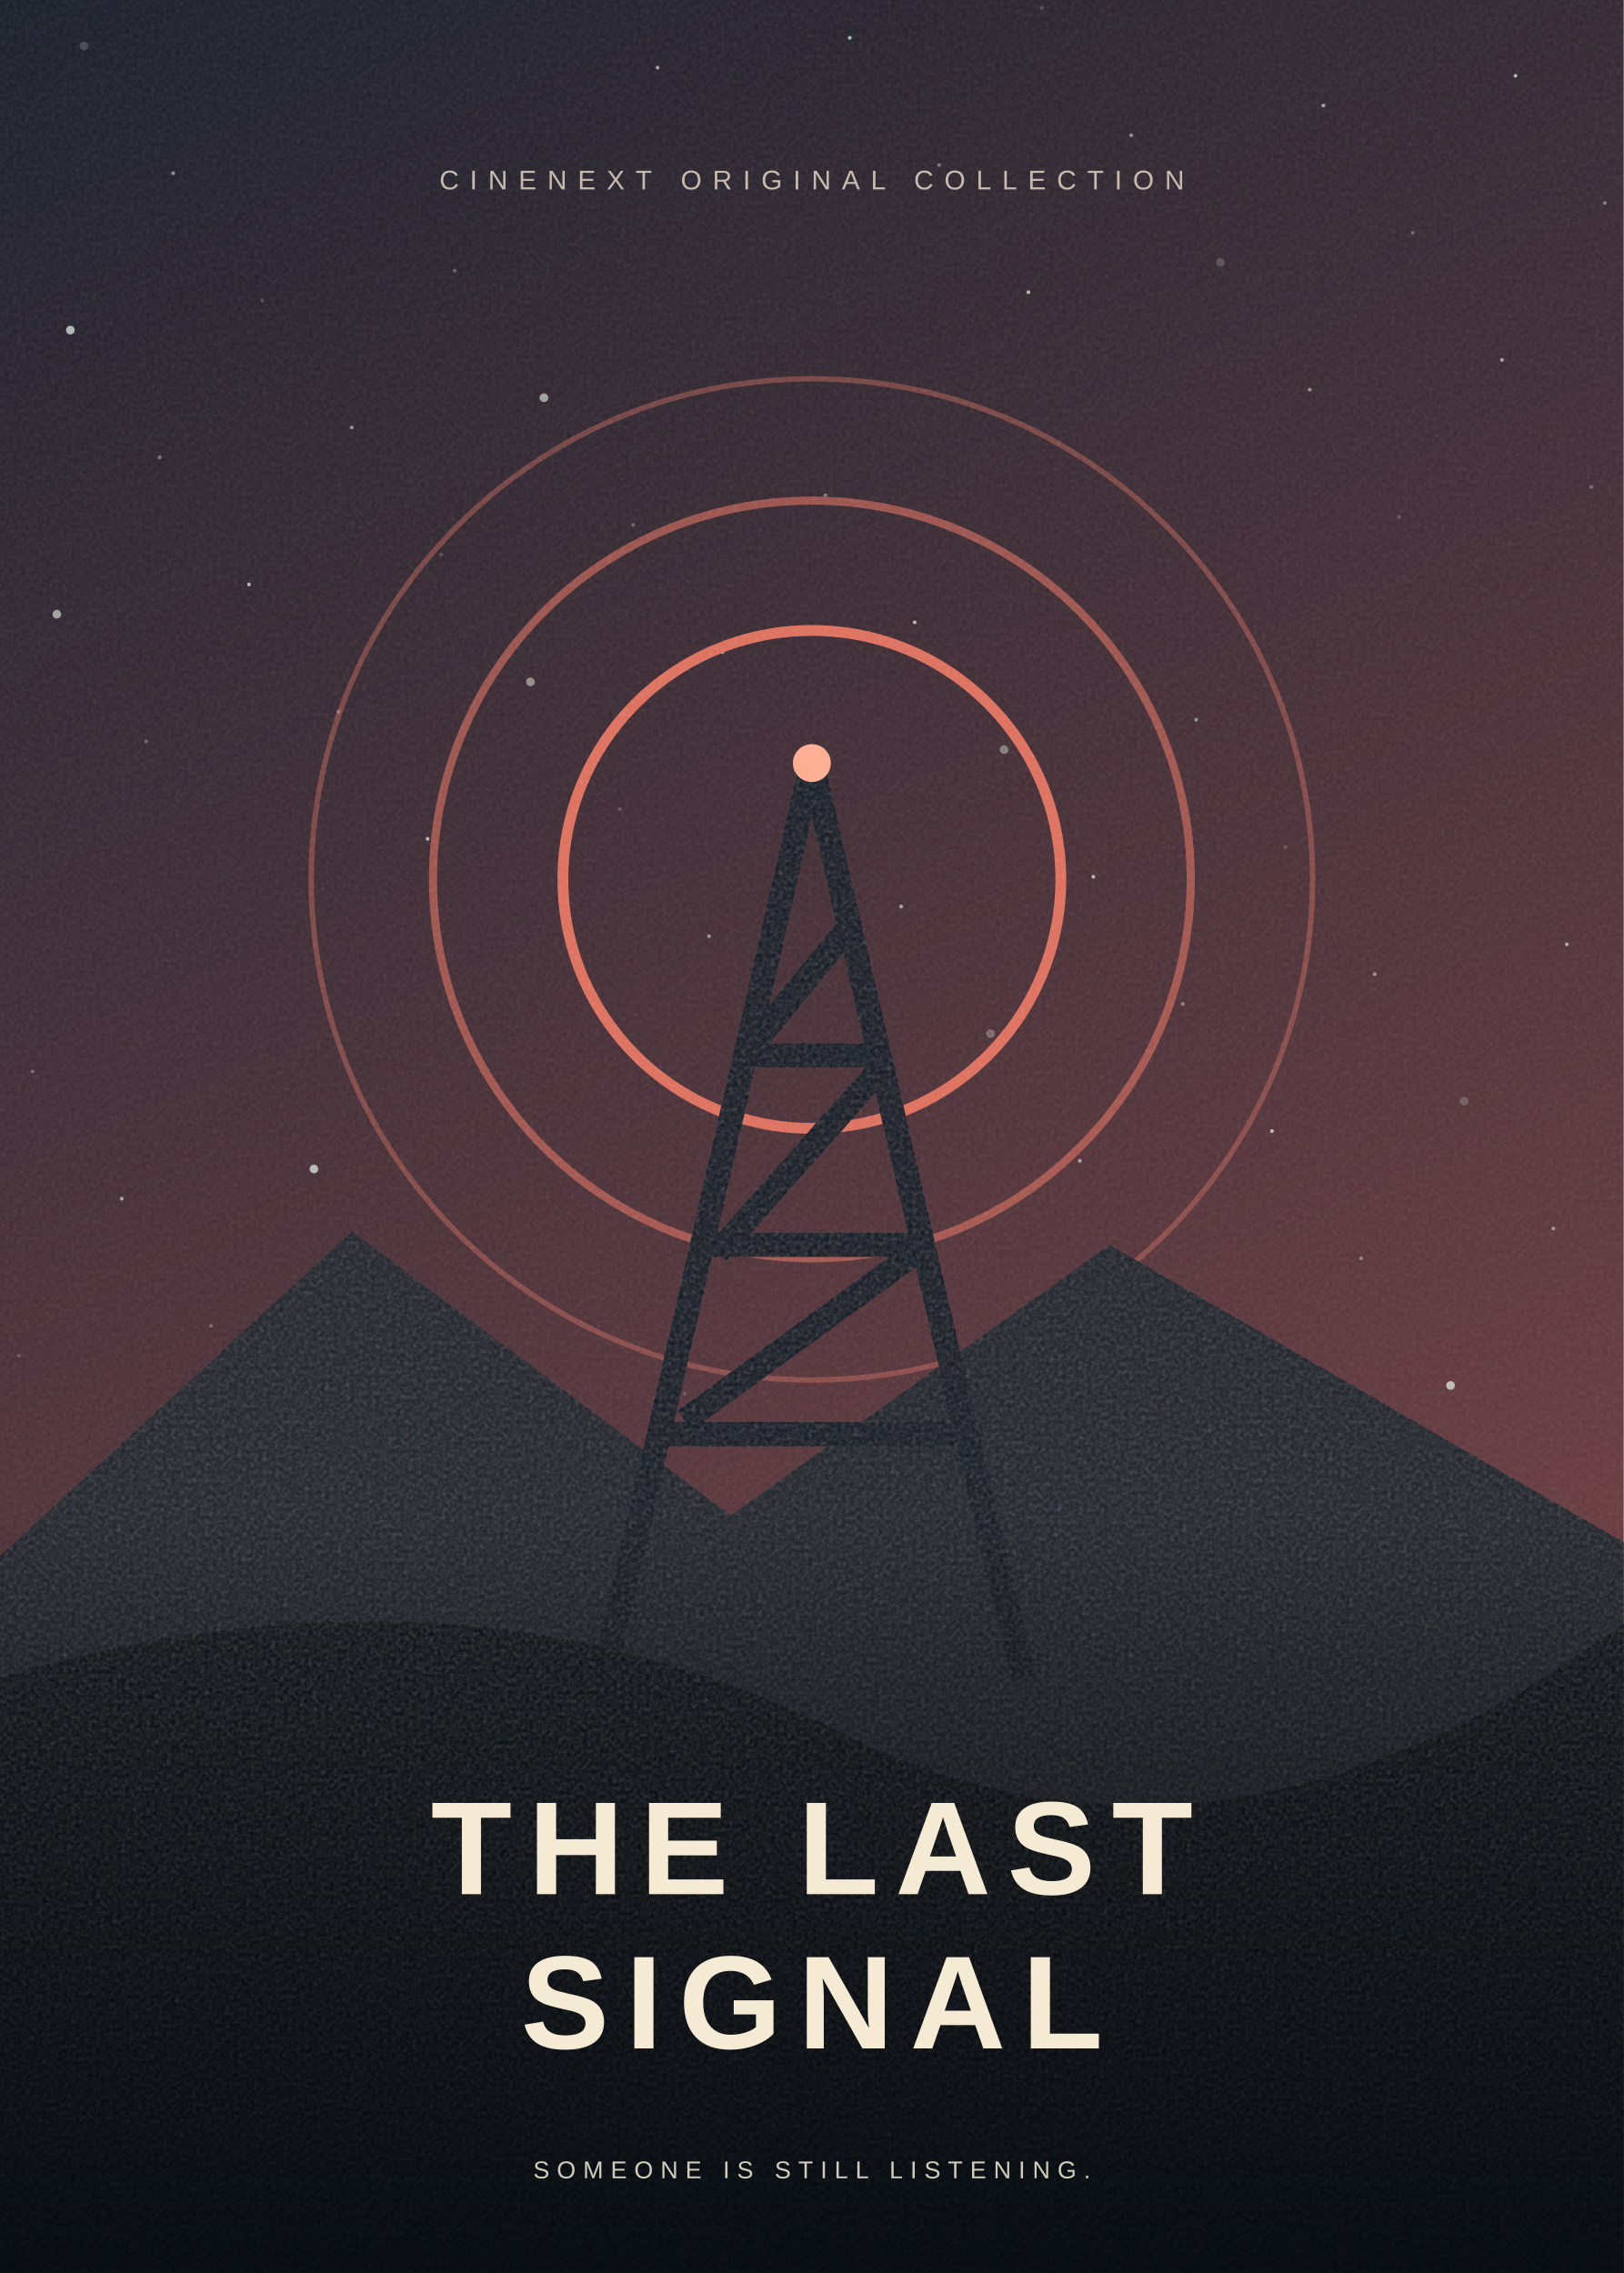
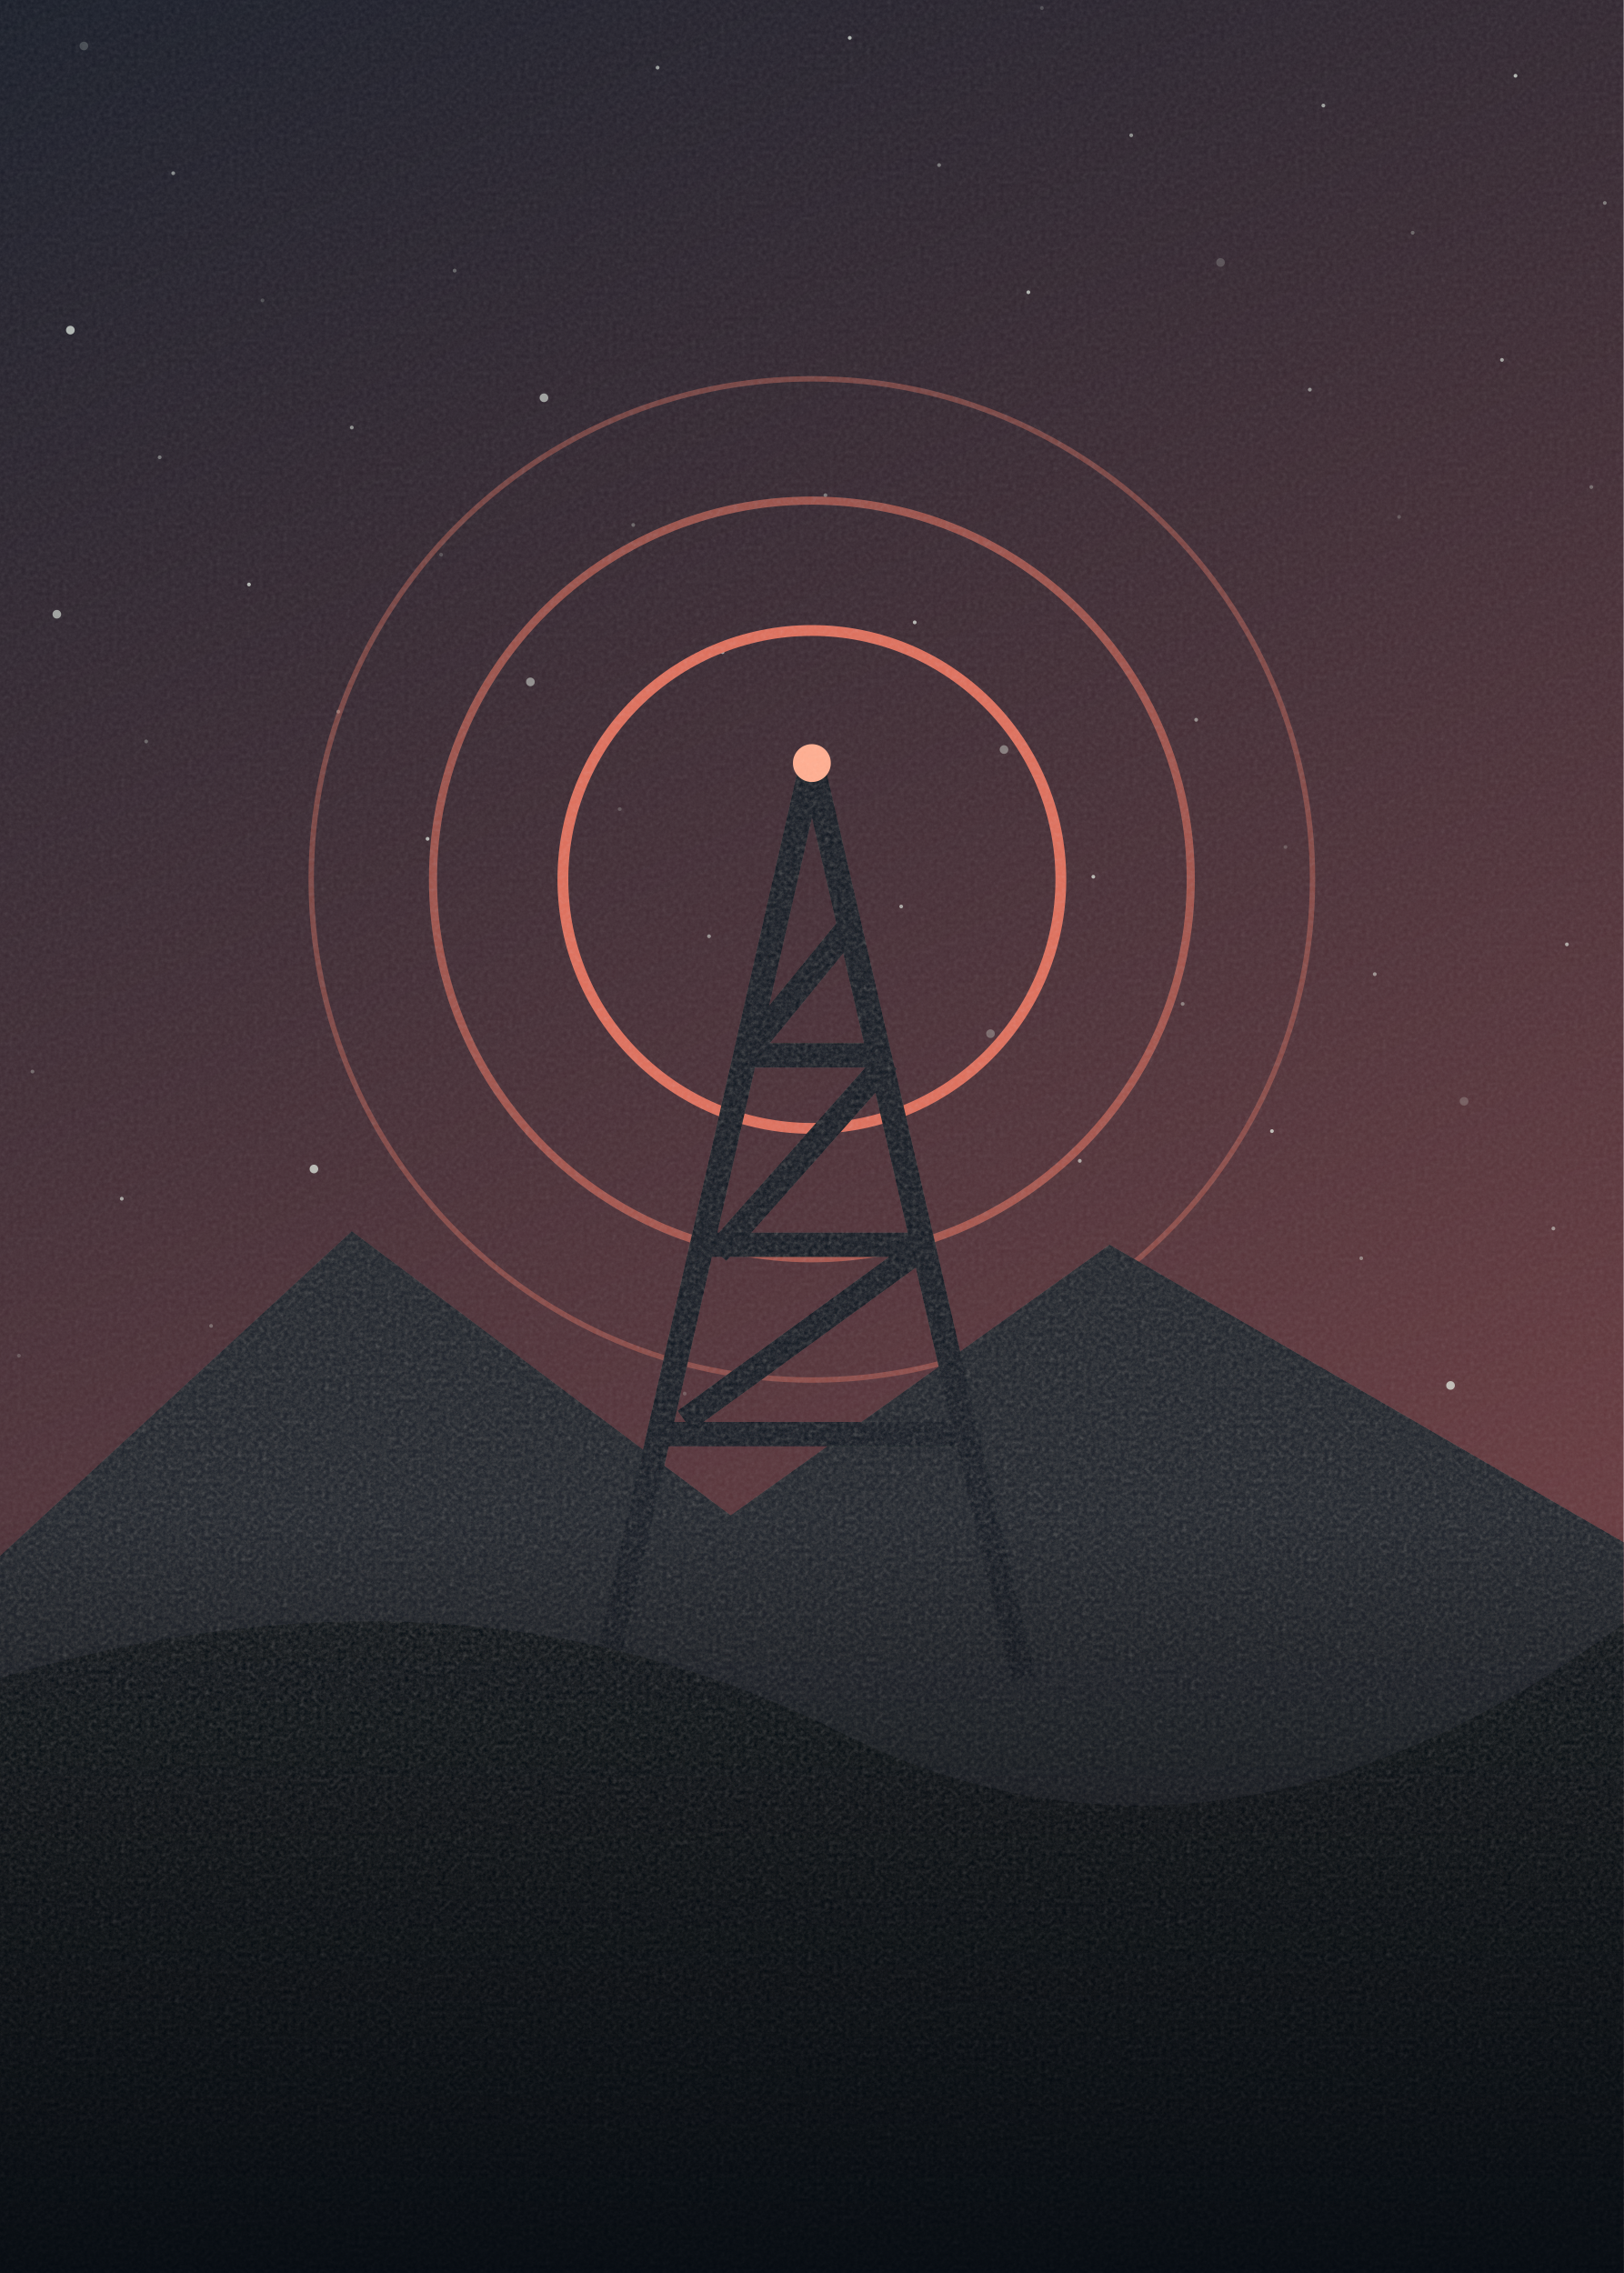
- <svg xmlns="http://www.w3.org/2000/svg" viewBox="0 0 600 840" role="img" aria-label="THE LAST SIGNAL — original CineNext illustration">
+ <svg xmlns="http://www.w3.org/2000/svg" viewBox="0 0 600 840" role="img" aria-label="A radio tower in a mountain landscape">
  <defs>
    <linearGradient id="sky" x2=".3" y2="1">
      <stop stop-color="#171c28" />
      <stop offset="1" stop-color="#713d41" />
    </linearGradient>
    <linearGradient id="fade" x2="0" y2="1">
      <stop stop-color="#000" stop-opacity="0" />
      <stop offset="1" stop-color="#050a10" stop-opacity=".85" />
    </linearGradient>
    <radialGradient id="glow">
      <stop stop-color="#f4eccb" stop-opacity=".7" />
      <stop offset="1" stop-color="#f4eccb" stop-opacity="0" />
    </radialGradient>
    <filter id="grain">
      <feTurbulence type="fractalNoise" baseFrequency=".65" numOctaves="3" stitchTiles="stitch" />
      <feColorMatrix type="saturate" values="0" />
      <feComponentTransfer>
        <feFuncA type="linear" slope=".13" />
      </feComponentTransfer>
      <feBlend in="SourceGraphic" mode="soft-light" />
    </filter>
  </defs>
  <rect width="600" height="840" fill="url(#sky)" />
  <g filter="url(#grain)">
    <circle cx="31" cy="17" r="1.6" fill="#e9f4e9" opacity="0.2" />
    <circle cx="168" cy="100" r="0.7" fill="#e9f4e9" opacity="0.3" />
    <circle cx="305" cy="183" r="0.7" fill="#e9f4e9" opacity="0.4" />
    <circle cx="442" cy="266" r="0.7" fill="#e9f4e9" opacity="0.5" />
    <circle cx="579" cy="349" r="0.7" fill="#e9f4e9" opacity="0.6" />
    <circle cx="116" cy="432" r="1.6" fill="#e9f4e9" opacity="0.7" />
    <circle cx="253" cy="515" r="0.7" fill="#e9f4e9" opacity="0.2" />
    <circle cx="390" cy="598" r="0.7" fill="#e9f4e9" opacity="0.3" />
    <circle cx="527" cy="681" r="0.7" fill="#e9f4e9" opacity="0.4" />
    <circle cx="64" cy="64" r="0.7" fill="#e9f4e9" opacity="0.5" />
    <circle cx="201" cy="147" r="1.6" fill="#e9f4e9" opacity="0.6" />
    <circle cx="338" cy="230" r="0.7" fill="#e9f4e9" opacity="0.7" />
    <circle cx="475" cy="313" r="0.7" fill="#e9f4e9" opacity="0.2" />
    <circle cx="12" cy="396" r="0.7" fill="#e9f4e9" opacity="0.3" />
    <circle cx="149" cy="479" r="0.7" fill="#e9f4e9" opacity="0.4" />
    <circle cx="286" cy="562" r="1.6" fill="#e9f4e9" opacity="0.5" />
    <circle cx="423" cy="645" r="0.7" fill="#e9f4e9" opacity="0.6" />
    <circle cx="560" cy="28" r="0.7" fill="#e9f4e9" opacity="0.7" />
    <circle cx="97" cy="111" r="0.7" fill="#e9f4e9" opacity="0.2" />
    <circle cx="234" cy="194" r="0.7" fill="#e9f4e9" opacity="0.3" />
    <circle cx="371" cy="277" r="1.6" fill="#e9f4e9" opacity="0.4" />
    <circle cx="508" cy="360" r="0.7" fill="#e9f4e9" opacity="0.5" />
    <circle cx="45" cy="443" r="0.7" fill="#e9f4e9" opacity="0.6" />
    <circle cx="182" cy="526" r="0.7" fill="#e9f4e9" opacity="0.7" />
    <circle cx="319" cy="609" r="0.7" fill="#e9f4e9" opacity="0.2" />
    <circle cx="456" cy="692" r="1.6" fill="#e9f4e9" opacity="0.3" />
    <circle cx="593" cy="75" r="0.7" fill="#e9f4e9" opacity="0.4" />
    <circle cx="130" cy="158" r="0.7" fill="#e9f4e9" opacity="0.5" />
    <circle cx="267" cy="241" r="0.7" fill="#e9f4e9" opacity="0.6" />
    <circle cx="404" cy="324" r="0.7" fill="#e9f4e9" opacity="0.7" />
    <circle cx="541" cy="407" r="1.6" fill="#e9f4e9" opacity="0.2" />
    <circle cx="78" cy="490" r="0.7" fill="#e9f4e9" opacity="0.3" />
    <circle cx="215" cy="573" r="0.7" fill="#e9f4e9" opacity="0.4" />
    <circle cx="352" cy="656" r="0.7" fill="#e9f4e9" opacity="0.5" />
    <circle cx="489" cy="39" r="0.7" fill="#e9f4e9" opacity="0.6" />
    <circle cx="26" cy="122" r="1.6" fill="#e9f4e9" opacity="0.7" />
    <circle cx="163" cy="205" r="0.7" fill="#e9f4e9" opacity="0.2" />
    <circle cx="300" cy="288" r="0.7" fill="#e9f4e9" opacity="0.3" />
    <circle cx="437" cy="371" r="0.7" fill="#e9f4e9" opacity="0.4" />
    <circle cx="574" cy="454" r="0.7" fill="#e9f4e9" opacity="0.5" />
    <circle cx="111" cy="537" r="1.6" fill="#e9f4e9" opacity="0.6" />
    <circle cx="248" cy="620" r="0.7" fill="#e9f4e9" opacity="0.7" />
    <circle cx="385" cy="3" r="0.7" fill="#e9f4e9" opacity="0.2" />
    <circle cx="522" cy="86" r="0.7" fill="#e9f4e9" opacity="0.3" />
    <circle cx="59" cy="169" r="0.7" fill="#e9f4e9" opacity="0.4" />
    <circle cx="196" cy="252" r="1.6" fill="#e9f4e9" opacity="0.5" />
    <circle cx="333" cy="335" r="0.7" fill="#e9f4e9" opacity="0.6" />
    <circle cx="470" cy="418" r="0.7" fill="#e9f4e9" opacity="0.7" />
    <circle cx="7" cy="501" r="0.7" fill="#e9f4e9" opacity="0.2" />
    <circle cx="144" cy="584" r="0.7" fill="#e9f4e9" opacity="0.3" />
    <circle cx="281" cy="667" r="1.6" fill="#e9f4e9" opacity="0.4" />
    <circle cx="418" cy="50" r="0.7" fill="#e9f4e9" opacity="0.5" />
    <circle cx="555" cy="133" r="0.7" fill="#e9f4e9" opacity="0.6" />
    <circle cx="92" cy="216" r="0.7" fill="#e9f4e9" opacity="0.7" />
    <circle cx="229" cy="299" r="0.7" fill="#e9f4e9" opacity="0.2" />
    <circle cx="366" cy="382" r="1.6" fill="#e9f4e9" opacity="0.3" />
    <circle cx="503" cy="465" r="0.7" fill="#e9f4e9" opacity="0.4" />
    <circle cx="40" cy="548" r="0.7" fill="#e9f4e9" opacity="0.5" />
    <circle cx="177" cy="631" r="0.7" fill="#e9f4e9" opacity="0.6" />
    <circle cx="314" cy="14" r="0.7" fill="#e9f4e9" opacity="0.7" />
    <circle cx="451" cy="97" r="1.6" fill="#e9f4e9" opacity="0.2" />
    <circle cx="588" cy="180" r="0.7" fill="#e9f4e9" opacity="0.3" />
    <circle cx="125" cy="263" r="0.7" fill="#e9f4e9" opacity="0.4" />
    <circle cx="262" cy="346" r="0.7" fill="#e9f4e9" opacity="0.5" />
    <circle cx="399" cy="429" r="0.7" fill="#e9f4e9" opacity="0.6" />
    <circle cx="536" cy="512" r="1.6" fill="#e9f4e9" opacity="0.7" />
    <circle cx="73" cy="595" r="0.7" fill="#e9f4e9" opacity="0.2" />
    <circle cx="210" cy="678" r="0.7" fill="#e9f4e9" opacity="0.3" />
    <circle cx="347" cy="61" r="0.7" fill="#e9f4e9" opacity="0.4" />
    <circle cx="484" cy="144" r="0.7" fill="#e9f4e9" opacity="0.5" />
    <circle cx="21" cy="227" r="1.6" fill="#e9f4e9" opacity="0.6" />
    <circle cx="158" cy="310" r="0.7" fill="#e9f4e9" opacity="0.7" />
    <circle cx="295" cy="393" r="0.7" fill="#e9f4e9" opacity="0.2" />
    <circle cx="432" cy="476" r="0.7" fill="#e9f4e9" opacity="0.3" />
    <circle cx="569" cy="559" r="0.7" fill="#e9f4e9" opacity="0.4" />
    <circle cx="106" cy="642" r="1.6" fill="#e9f4e9" opacity="0.5" />
    <circle cx="243" cy="25" r="0.7" fill="#e9f4e9" opacity="0.6" />
    <circle cx="380" cy="108" r="0.7" fill="#e9f4e9" opacity="0.7" />
    <circle cx="517" cy="191" r="0.7" fill="#e9f4e9" opacity="0.2" />
    <circle cx="54" cy="274" r="0.7" fill="#e9f4e9" opacity="0.3" />
    <circle cx="300" cy="325" r="185" fill="none" stroke="#df725f" stroke-width="2" opacity=".4" />
    <circle cx="300" cy="325" r="140" fill="none" stroke="#df725f" stroke-width="3" opacity=".6" />
    <circle cx="300" cy="325" r="92" fill="none" stroke="#df725f" stroke-width="4" />
    <path d="M0 575L130 455 270 560 410 460 600 570V840H0Z" fill="#20252e" />
    <path d="M223 620L300 282 378 620M260 460H341M244 530H358M275 390H327M253 525L341 461M265 463L328 392M275 390L315 341" fill="none" stroke="#181f26" stroke-width="9" />
    <circle cx="300" cy="282" r="7" fill="#ffaf92" />
    <path d="M0 620Q170 570 310 640T600 600V840H0Z" fill="#10181e" />
  </g>
  <rect y="560" width="600" height="280" fill="url(#fade)" />
-   <text x="300" y="70" text-anchor="middle" fill="#f5ebd5" opacity=".75" font-family="Arial,sans-serif" font-size="10" letter-spacing="4">CINENEXT ORIGINAL COLLECTION</text>
-   <text x="300" y="700" text-anchor="middle" font-family="Arial, sans-serif" font-size="49" font-weight="600" letter-spacing="6" fill="#f5ebd5">THE LAST</text>
-   <text x="300" y="757" text-anchor="middle" font-family="Arial, sans-serif" font-size="49" font-weight="600" letter-spacing="6" fill="#f5ebd5">SIGNAL</text>
-   <text x="300" y="805" text-anchor="middle" fill="#cfcebd" font-family="Arial,sans-serif" font-size="9" letter-spacing="2.7">SOMEONE IS STILL LISTENING.</text>
</svg>
